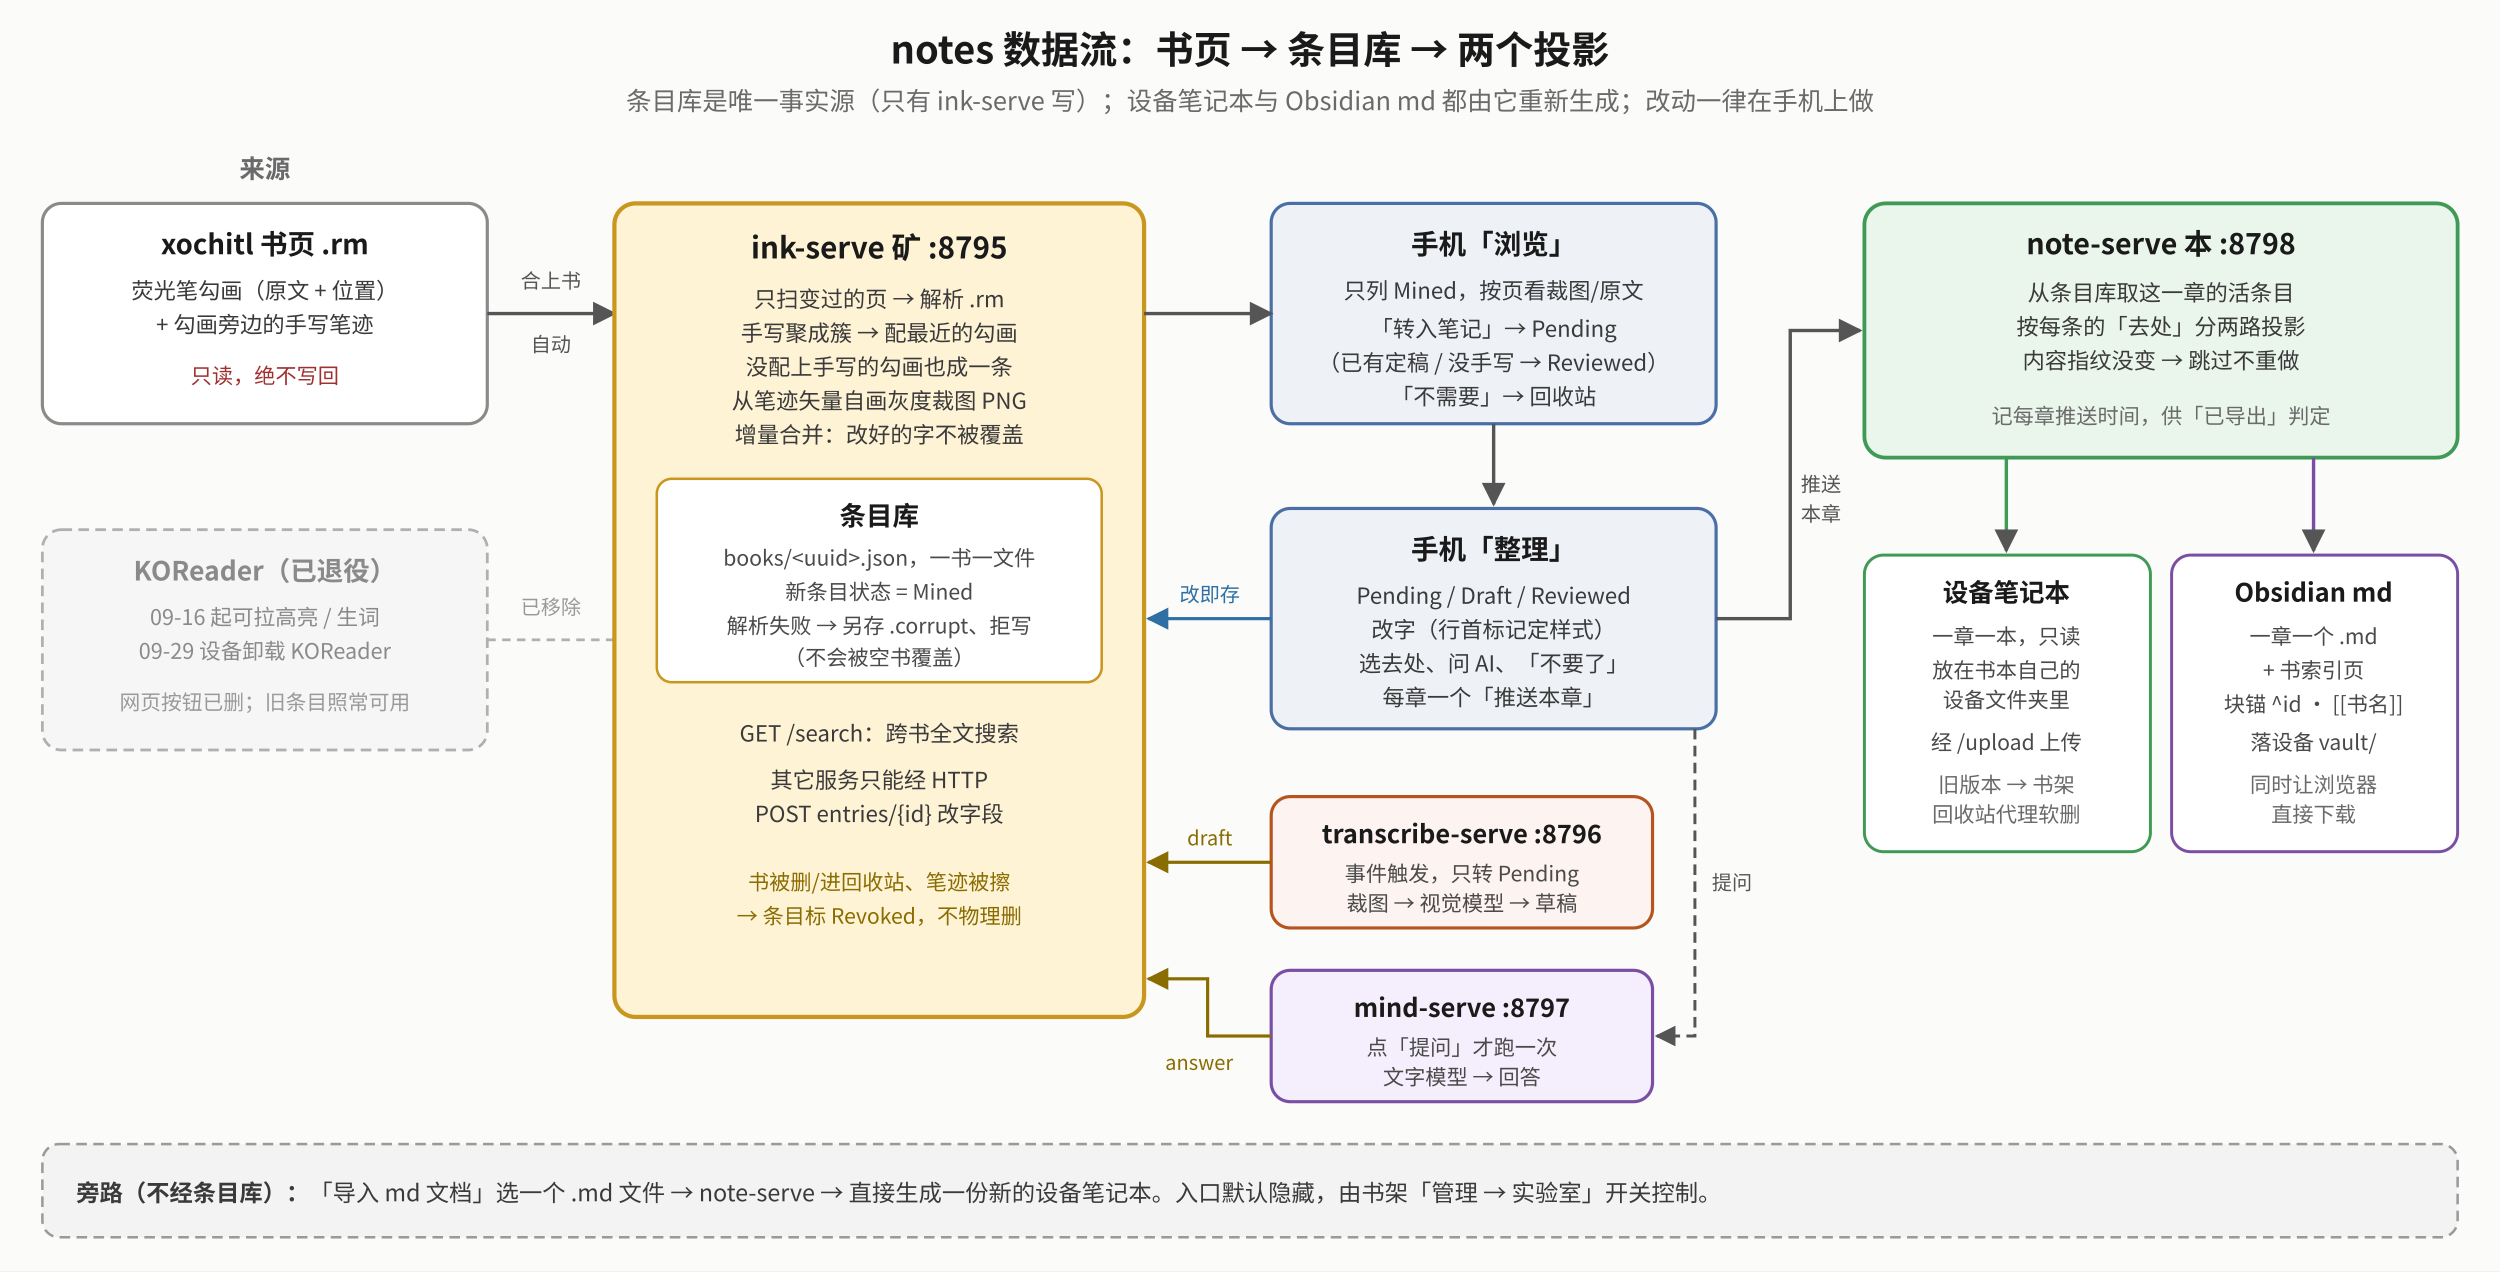
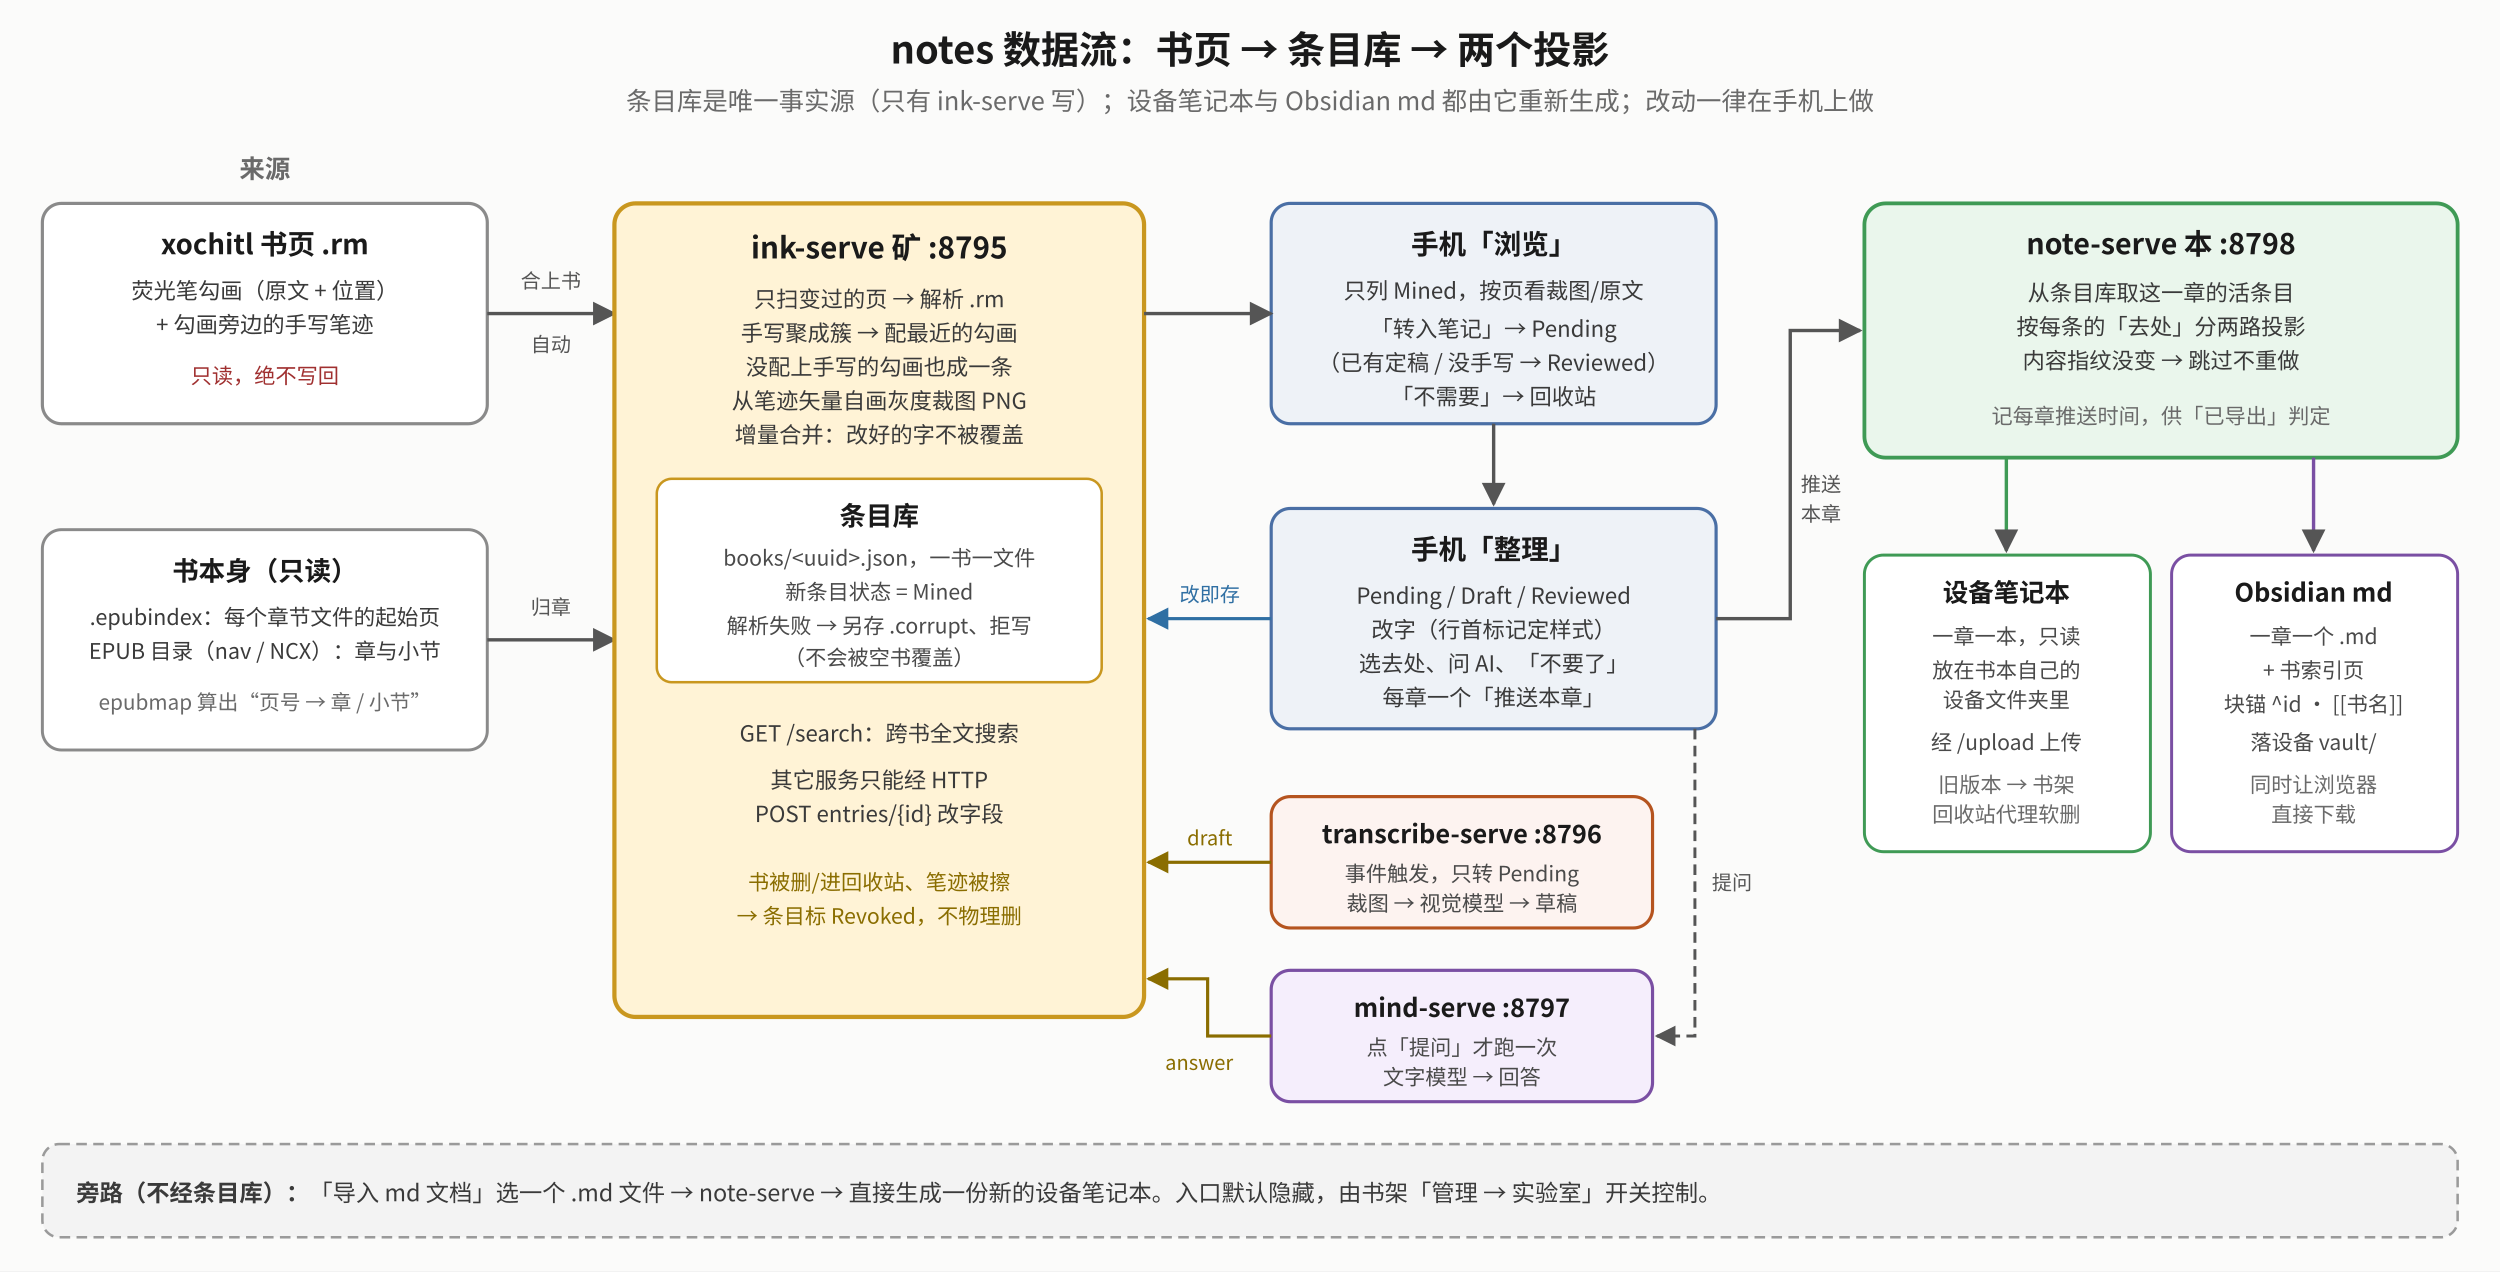
<svg xmlns="http://www.w3.org/2000/svg" viewBox="0 0 1180 600" font-family="Noto Sans CJK SC, sans-serif">
  <defs>
    <marker id="d1" viewBox="0 0 10 10" refX="9" refY="5" markerWidth="7" markerHeight="7" orient="auto-start-reverse">
      <path d="M0,0 L10,5 L0,10 z" fill="#555" />
    </marker>
    <marker id="d2" viewBox="0 0 10 10" refX="9" refY="5" markerWidth="7" markerHeight="7" orient="auto-start-reverse">
      <path d="M0,0 L10,5 L0,10 z" fill="#8a6d00" />
    </marker>
    <marker id="d3" viewBox="0 0 10 10" refX="9" refY="5" markerWidth="7" markerHeight="7" orient="auto-start-reverse">
      <path d="M0,0 L10,5 L0,10 z" fill="#2f6fa3" />
    </marker>
  </defs>
  <rect x="0" y="0" width="1180" height="600" fill="#fbfbfa" />
  <text x="590" y="30" text-anchor="middle" font-size="18" font-weight="bold" fill="#1a1a1a">notes 数据流：书页 → 条目库 → 两个投影</text>
  <text x="590" y="52" text-anchor="middle" font-size="12" fill="#6a6a6a">条目库是唯一事实源（只有 ink-serve 写）；设备笔记本与 Obsidian md 都由它重新生成；改动一律在手机上做</text>
  <text x="125" y="84" text-anchor="middle" font-size="12" font-weight="bold" fill="#6a6a6a">来源</text>
  <rect x="20" y="96" width="210" height="104" rx="9" fill="#ffffff" stroke="#8a8a8a" stroke-width="1.5" />
  <text x="125" y="120" text-anchor="middle" font-size="13" font-weight="bold" fill="#1a1a1a">xochitl 书页 .rm</text>
  <text x="125" y="141" text-anchor="middle" font-size="10.5" fill="#3a3a3a">荧光笔勾画（原文 + 位置）</text>
  <text x="125" y="157" text-anchor="middle" font-size="10.5" fill="#3a3a3a">+ 勾画旁边的手写笔迹</text>
  <text x="125" y="181" text-anchor="middle" font-size="10" fill="#a03030">只读，绝不写回</text>
-   <rect x="20" y="250" width="210" height="104" rx="9" fill="#f6f6f6" stroke="#b0b0b0" stroke-width="1.3" stroke-dasharray="5 3" />
-   <text x="125" y="274" text-anchor="middle" font-size="12.5" font-weight="bold" fill="#8a8a8a">KOReader（已退役）</text>
-   <text x="125" y="295" text-anchor="middle" font-size="10.2" fill="#8a8a8a">09-16 起可拉高亮 / 生词</text>
-   <text x="125" y="311" text-anchor="middle" font-size="10.2" fill="#8a8a8a">09-29 设备卸载 KOReader</text>
-   <text x="125" y="335" text-anchor="middle" font-size="9.8" fill="#9a9a9a">网页按钮已删；旧条目照常可用</text>
+   <rect x="20" y="250" width="210" height="104" rx="9" fill="#ffffff" stroke="#8a8a8a" stroke-width="1.4" />
+   <text x="125" y="274" text-anchor="middle" font-size="12.5" font-weight="bold" fill="#1a1a1a">书本身（只读）</text>
+   <text x="125" y="295" text-anchor="middle" font-size="10.2" fill="#3a3a3a">.epubindex：每个章节文件的起始页</text>
+   <text x="125" y="311" text-anchor="middle" font-size="10.2" fill="#3a3a3a">EPUB 目录（nav / NCX）：章与小节</text>
+   <text x="125" y="335" text-anchor="middle" font-size="9.8" fill="#6a6a6a">epubmap 算出“页号 → 章 / 小节”</text>
  <polyline points="230,148 290,148" fill="none" stroke="#555" stroke-width="1.6" marker-end="url(#d1)" />
  <text x="260" y="136" text-anchor="middle" font-size="9.5" fill="#555">合上书</text>
  <text x="260" y="166" text-anchor="middle" font-size="9.5" fill="#555">自动</text>
-   <polyline points="230,302 290,302" fill="none" stroke="#b0b0b0" stroke-width="1.3" stroke-dasharray="4 3" />
-   <text x="260" y="290" text-anchor="middle" font-size="9.5" fill="#9a9a9a">已移除</text>
+   <polyline points="230,302 290,302" fill="none" stroke="#555" stroke-width="1.6" marker-end="url(#d1)" />
+   <text x="260" y="290" text-anchor="middle" font-size="9.5" fill="#555">归章</text>
  <rect x="290" y="96" width="250" height="384" rx="10" fill="#fff3d6" stroke="#c9971f" stroke-width="2" />
  <text x="415" y="122" text-anchor="middle" font-size="14" font-weight="bold" fill="#1a1a1a">ink-serve 矿 :8795</text>
  <text x="415" y="145" text-anchor="middle" font-size="10.5" fill="#3a3a3a">只扫变过的页 → 解析 .rm</text>
  <text x="415" y="161" text-anchor="middle" font-size="10.5" fill="#3a3a3a">手写聚成簇 → 配最近的勾画</text>
  <text x="415" y="177" text-anchor="middle" font-size="10.5" fill="#3a3a3a">没配上手写的勾画也成一条</text>
  <text x="415" y="193" text-anchor="middle" font-size="10.5" fill="#3a3a3a">从笔迹矢量自画灰度裁图 PNG</text>
  <text x="415" y="209" text-anchor="middle" font-size="10.5" fill="#3a3a3a">增量合并：改好的字不被覆盖</text>
  <rect x="310" y="226" width="210" height="96" rx="7" fill="#ffffff" stroke="#c9971f" stroke-width="1.2" />
  <text x="415" y="248" text-anchor="middle" font-size="12.5" font-weight="bold" fill="#1a1a1a">条目库</text>
  <text x="415" y="267" text-anchor="middle" font-size="10" fill="#4a4a4a">books/&lt;uuid&gt;.json，一书一文件</text>
  <text x="415" y="283" text-anchor="middle" font-size="10" fill="#4a4a4a">新条目状态 = Mined</text>
  <text x="415" y="299" text-anchor="middle" font-size="10" fill="#4a4a4a">解析失败 → 另存 .corrupt、拒写</text>
  <text x="415" y="314" text-anchor="middle" font-size="10" fill="#4a4a4a">（不会被空书覆盖）</text>
  <text x="415" y="350" text-anchor="middle" font-size="10.5" fill="#3a3a3a">GET /search：跨书全文搜索</text>
  <text x="415" y="372" text-anchor="middle" font-size="10.5" fill="#3a3a3a">其它服务只能经 HTTP</text>
  <text x="415" y="388" text-anchor="middle" font-size="10.5" fill="#3a3a3a">POST entries/{id} 改字段</text>
  <text x="415" y="420" text-anchor="middle" font-size="10" fill="#8a6d00">书被删/进回收站、笔迹被擦</text>
  <text x="415" y="436" text-anchor="middle" font-size="10" fill="#8a6d00">→ 条目标 Revoked，不物理删</text>
  <rect x="600" y="96" width="210" height="104" rx="9" fill="#eef2f7" stroke="#4a6fa5" stroke-width="1.5" />
  <text x="705" y="120" text-anchor="middle" font-size="13" font-weight="bold" fill="#1a1a1a">手机「浏览」</text>
  <text x="705" y="141" text-anchor="middle" font-size="10.5" fill="#3a3a3a">只列 Mined，按页看裁图/原文</text>
  <text x="705" y="159" text-anchor="middle" font-size="10.5" fill="#3a3a3a">「转入笔记」→ Pending</text>
  <text x="705" y="175" text-anchor="middle" font-size="10.5" fill="#3a3a3a">（已有定稿 / 没手写 → Reviewed）</text>
  <text x="705" y="191" text-anchor="middle" font-size="10.5" fill="#3a3a3a">「不需要」→ 回收站</text>
  <polyline points="540,148 600,148" fill="none" stroke="#555" stroke-width="1.6" marker-end="url(#d1)" />
  <rect x="600" y="240" width="210" height="104" rx="9" fill="#eef2f7" stroke="#4a6fa5" stroke-width="1.5" />
  <text x="705" y="264" text-anchor="middle" font-size="13" font-weight="bold" fill="#1a1a1a">手机「整理」</text>
  <text x="705" y="285" text-anchor="middle" font-size="10.5" fill="#3a3a3a">Pending / Draft / Reviewed</text>
  <text x="705" y="301" text-anchor="middle" font-size="10.5" fill="#3a3a3a">改字（行首标记定样式）</text>
  <text x="705" y="317" text-anchor="middle" font-size="10.5" fill="#3a3a3a">选去处、问 AI、「不要了」</text>
  <text x="705" y="333" text-anchor="middle" font-size="10.5" fill="#3a3a3a">每章一个「推送本章」</text>
  <polyline points="705,200 705,238" fill="none" stroke="#555" stroke-width="1.6" marker-end="url(#d1)" />
  <polyline points="600,292 542,292" fill="none" stroke="#2f6fa3" stroke-width="1.5" marker-end="url(#d3)" />
  <text x="571" y="284" text-anchor="middle" font-size="9.5" fill="#2f6fa3">改即存</text>
  <rect x="600" y="376" width="180" height="62" rx="9" fill="#fdf3f0" stroke="#b5541f" stroke-width="1.5" />
  <text x="690" y="398" text-anchor="middle" font-size="12" font-weight="bold" fill="#1a1a1a">transcribe-serve :8796</text>
  <text x="690" y="416" text-anchor="middle" font-size="10" fill="#4a4a4a">事件触发，只转 Pending</text>
  <text x="690" y="430" text-anchor="middle" font-size="10" fill="#4a4a4a">裁图 → 视觉模型 → 草稿</text>
  <polyline points="600,407 542,407" fill="none" stroke="#8a6d00" stroke-width="1.5" marker-end="url(#d2)" />
  <text x="571" y="399" text-anchor="middle" font-size="9.5" fill="#8a6d00">draft</text>
  <rect x="600" y="458" width="180" height="62" rx="9" fill="#f5eefc" stroke="#7a4fa3" stroke-width="1.5" />
  <text x="690" y="480" text-anchor="middle" font-size="12" font-weight="bold" fill="#1a1a1a">mind-serve :8797</text>
  <text x="690" y="498" text-anchor="middle" font-size="10" fill="#4a4a4a">点「提问」才跑一次</text>
  <text x="690" y="512" text-anchor="middle" font-size="10" fill="#4a4a4a">文字模型 → 回答</text>
  <polyline points="600,489 570,489 570,462 542,462" fill="none" stroke="#8a6d00" stroke-width="1.5" marker-end="url(#d2)" />
  <text x="566" y="505" text-anchor="middle" font-size="9.5" fill="#8a6d00">answer</text>
  <polyline points="800,344 800,489 782,489" fill="none" stroke="#555" stroke-width="1.4" stroke-dasharray="5 3" marker-end="url(#d1)" />
  <text x="808" y="420" text-anchor="start" font-size="9.5" fill="#555">提问</text>
  <rect x="880" y="96" width="280" height="120" rx="10" fill="#eaf6ec" stroke="#3f9a55" stroke-width="1.8" />
  <text x="1020" y="120" text-anchor="middle" font-size="13.5" font-weight="bold" fill="#1a1a1a">note-serve 本 :8798</text>
  <text x="1020" y="142" text-anchor="middle" font-size="10.5" fill="#3a3a3a">从条目库取这一章的活条目</text>
  <text x="1020" y="158" text-anchor="middle" font-size="10.5" fill="#3a3a3a">按每条的「去处」分两路投影</text>
  <text x="1020" y="174" text-anchor="middle" font-size="10.5" fill="#3a3a3a">内容指纹没变 → 跳过不重做</text>
  <text x="1020" y="200" text-anchor="middle" font-size="10" fill="#6a6a6a">记每章推送时间，供「已导出」判定</text>
  <polyline points="810,292 845,292 845,156 878,156" fill="none" stroke="#555" stroke-width="1.6" marker-end="url(#d1)" />
  <text x="850" y="232" text-anchor="start" font-size="9.5" fill="#555">推送</text>
  <text x="850" y="246" text-anchor="start" font-size="9.5" fill="#555">本章</text>
  <rect x="880" y="262" width="135" height="140" rx="9" fill="#ffffff" stroke="#3f9a55" stroke-width="1.4" />
  <text x="947" y="284" text-anchor="middle" font-size="12" font-weight="bold" fill="#1a1a1a">设备笔记本</text>
  <text x="947" y="304" text-anchor="middle" font-size="10" fill="#4a4a4a">一章一本，只读</text>
  <text x="947" y="320" text-anchor="middle" font-size="10" fill="#4a4a4a">放在书本自己的</text>
  <text x="947" y="334" text-anchor="middle" font-size="10" fill="#4a4a4a">设备文件夹里</text>
  <text x="947" y="354" text-anchor="middle" font-size="10" fill="#4a4a4a">经 /upload 上传</text>
  <text x="947" y="374" text-anchor="middle" font-size="10" fill="#6a6a6a">旧版本 → 书架</text>
  <text x="947" y="388" text-anchor="middle" font-size="10" fill="#6a6a6a">回收站代理软删</text>
  <rect x="1025" y="262" width="135" height="140" rx="9" fill="#ffffff" stroke="#7a4fa3" stroke-width="1.4" />
  <text x="1092" y="284" text-anchor="middle" font-size="12" font-weight="bold" fill="#1a1a1a">Obsidian md</text>
  <text x="1092" y="304" text-anchor="middle" font-size="10" fill="#4a4a4a">一章一个 .md</text>
  <text x="1092" y="320" text-anchor="middle" font-size="10" fill="#4a4a4a">+ 书索引页</text>
  <text x="1092" y="336" text-anchor="middle" font-size="10" fill="#4a4a4a">块锚 ^id · [[书名]]</text>
  <text x="1092" y="354" text-anchor="middle" font-size="10" fill="#4a4a4a">落设备 vault/</text>
  <text x="1092" y="374" text-anchor="middle" font-size="10" fill="#6a6a6a">同时让浏览器</text>
  <text x="1092" y="388" text-anchor="middle" font-size="10" fill="#6a6a6a">直接下载</text>
  <polyline points="947,216 947,260" fill="none" stroke="#3f9a55" stroke-width="1.6" marker-end="url(#d1)" />
  <polyline points="1092,216 1092,260" fill="none" stroke="#7a4fa3" stroke-width="1.6" marker-end="url(#d1)" />
  <rect x="20" y="540" width="1140" height="44" rx="8" fill="#f3f3f3" stroke="#9a9a9a" stroke-width="1.2" stroke-dasharray="5 3" />
  <text x="36" y="567" text-anchor="start" font-size="11" fill="#3a3a3a">
    <tspan font-weight="bold">旁路（不经条目库）：</tspan>「导入 md 文档」选一个 .md 文件 → note-serve → 直接生成一份新的设备笔记本。入口默认隐藏，由书架「管理 → 实验室」开关控制。</text>
</svg>
